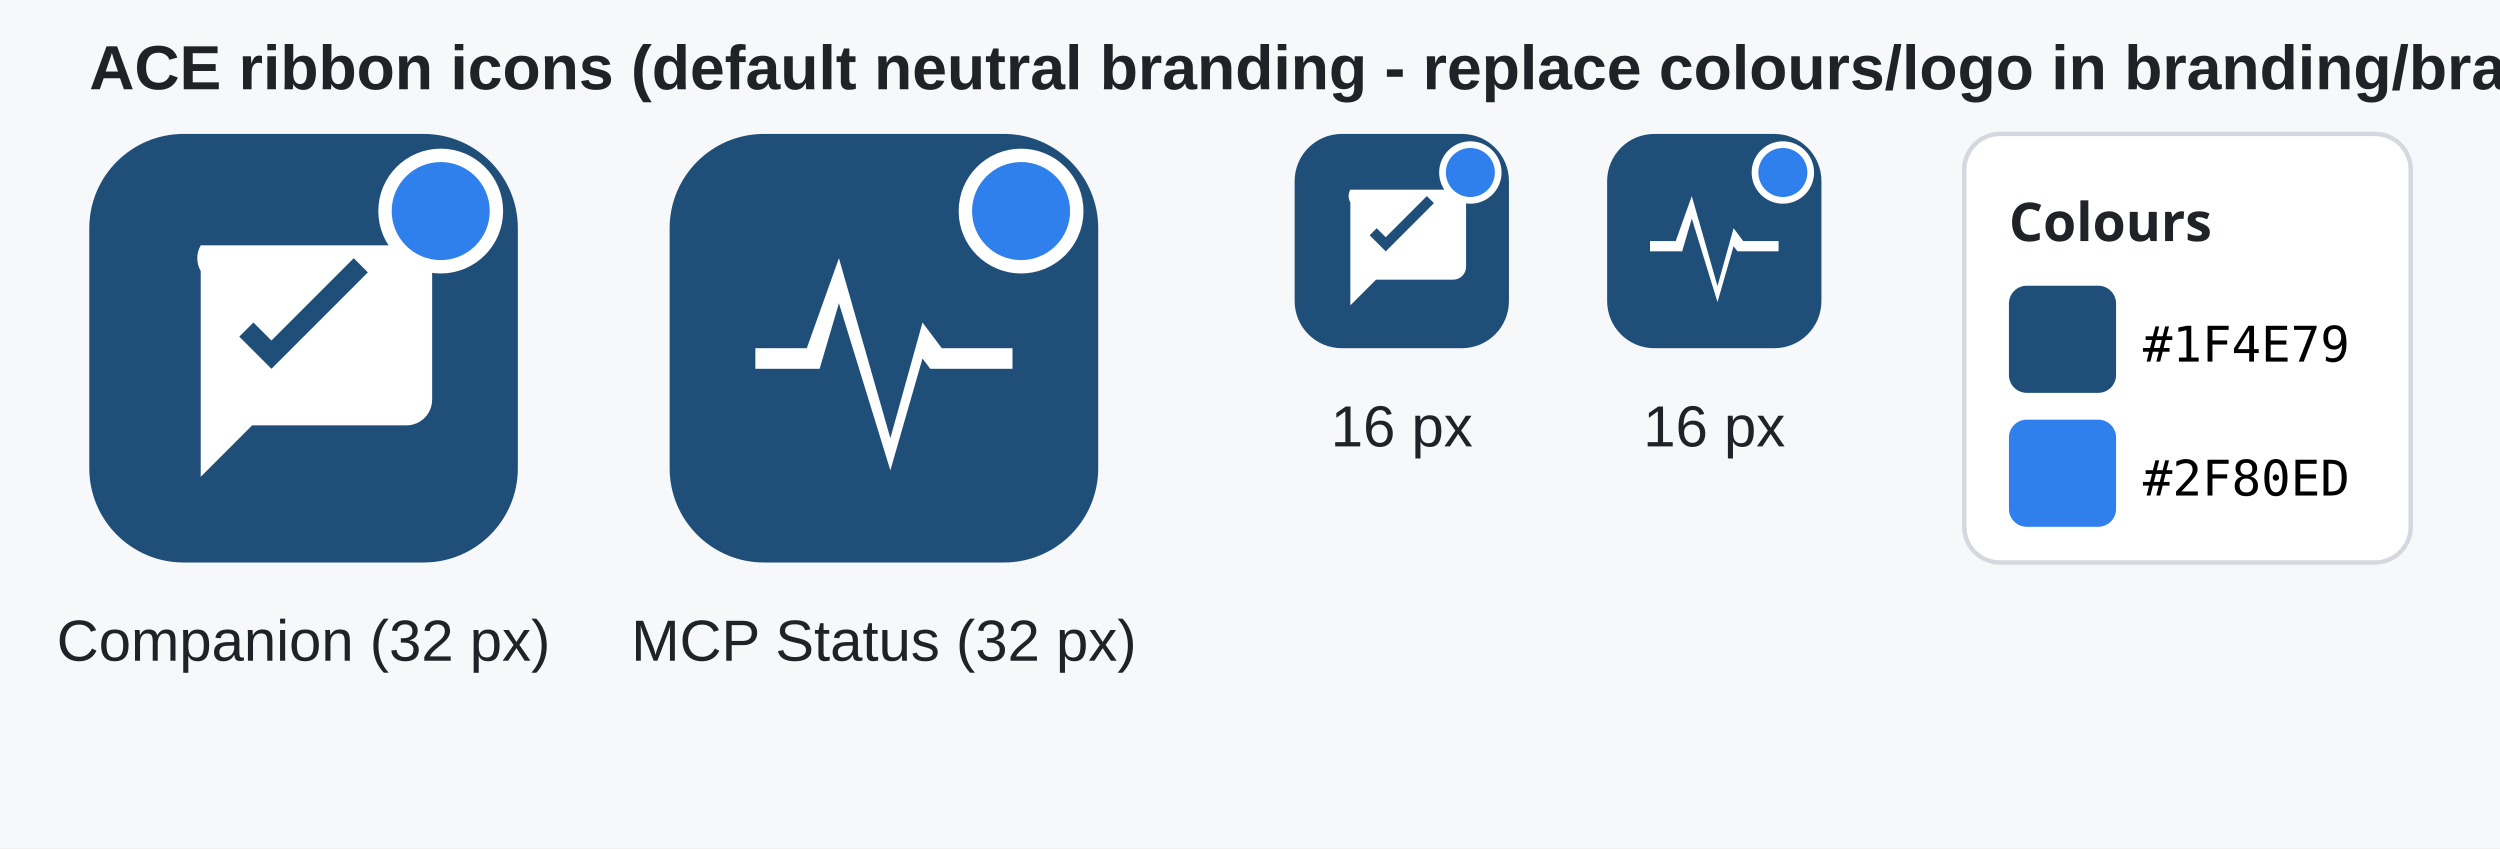
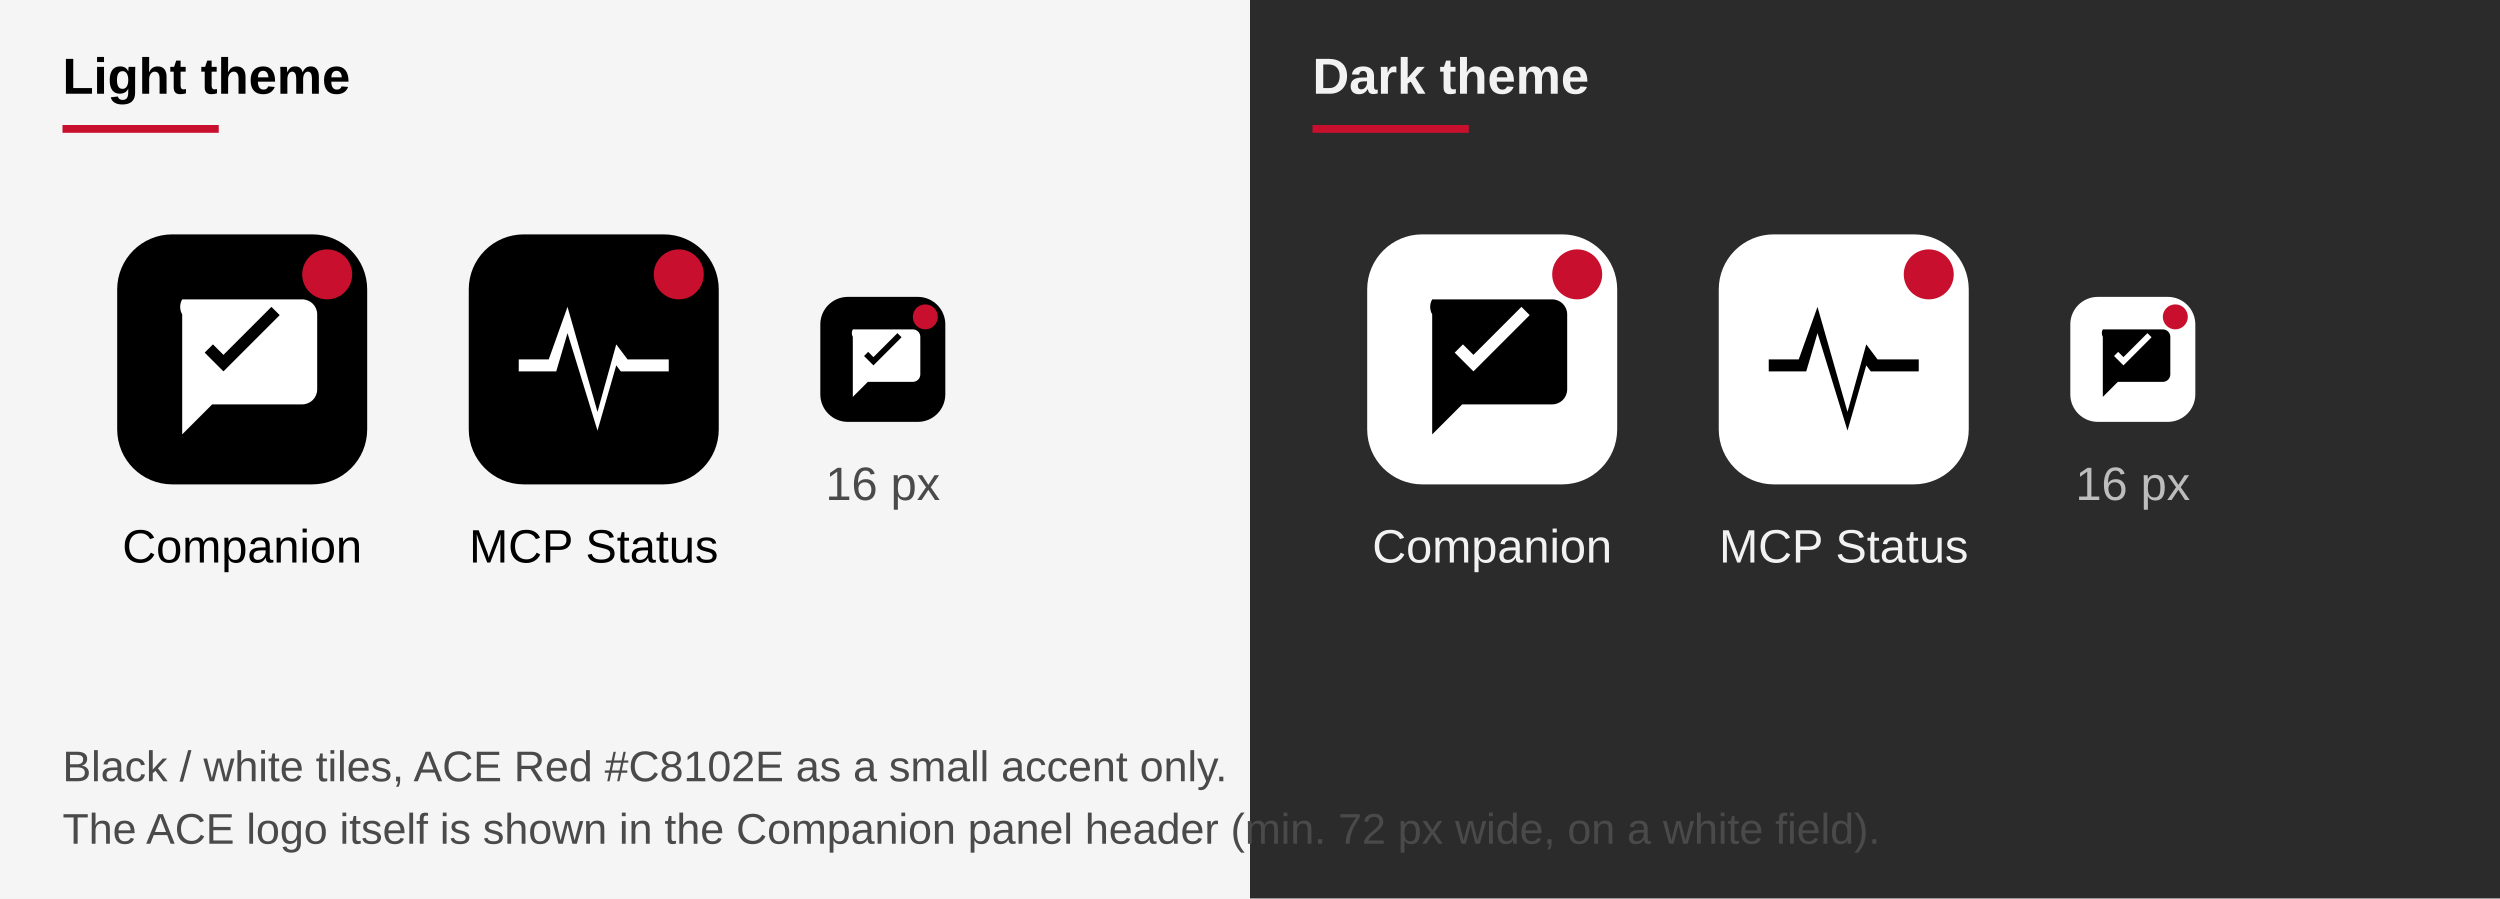
- <svg xmlns="http://www.w3.org/2000/svg" width="560" height="190" viewBox="0 0 560 190">
-   <rect width="560" height="190" fill="#F7F8FA" />
-   <text x="20" y="20" font-family="Segoe UI, Arial" font-size="14" font-weight="600" fill="#1F2328">ACE ribbon icons (default neutral branding - replace colours/logo in branding/brand.json)</text>
-   <g transform="translate(20,30)">
-     <rect width="96" height="96" rx="21.12" fill="#1F4E79" />
-     <path d="M4,4 H20 A2,2 0 0 1 22,6 V16 A2,2 0 0 1 20,18 H8 L4,22 V6 A2,2 0 0 1 4,4 Z M9.5,13.6 L7,11.1 L8.1,10 L9.5,11.4 L15.9,5 L17,6.1 Z" fill="#fff" fill-rule="evenodd" transform="translate(13.44,13.44) scale(2.88)" />
-     <circle cx="78.72" cy="17.28" r="12.48" fill="#2F80ED" stroke="#fff" stroke-width="3.0" />
-     <text x="48.0" y="118" font-family="Segoe UI, Arial" font-size="13" text-anchor="middle" fill="#1F2328">Companion (32 px)</text>
+ <svg xmlns="http://www.w3.org/2000/svg" width="640" height="230" viewBox="0 0 640 230">
+   <rect width="320" height="230" fill="#F5F5F5" />
+   <rect x="320" width="320" height="230" fill="#2B2B2B" />
+   <text x="16" y="24" font-family="Arial" font-size="13" font-weight="bold" fill="#000">Light theme</text>
+   <text x="336" y="24" font-family="Arial" font-size="13" font-weight="bold" fill="#F2F2F2">Dark theme</text>
+   <rect x="16" y="32" width="40" height="2" fill="#C8102E" />
+   <rect x="336" y="32" width="40" height="2" fill="#C8102E" />
+   <g transform="translate(30,60)">
+     <rect width="64" height="64" rx="14.08" fill="#000000" />
+     <path d="M4,4 H20 A2,2 0 0 1 22,6 V16 A2,2 0 0 1 20,18 H8 L4,22 V6 A2,2 0 0 1 4,4 Z M9.5,13.6 L7,11.1 L8.1,10 L9.5,11.4 L15.9,5 L17,6.1 Z" fill="#FFFFFF" fill-rule="evenodd" transform="translate(8.96,8.96) scale(1.92)" />
+     <circle cx="53.76" cy="10.24" r="6.4" fill="#C8102E" />
+     <text x="32.0" y="84" font-family="Arial" font-size="12" text-anchor="middle" fill="#000">Companion</text>
  </g>
-   <g transform="translate(150,30)">
-     <rect width="96" height="96" rx="21.12" fill="#1F4E79" />
-     <path d="M2,12 H6 L8.5,5 L12.5,19 L15,10 L16.5,12 H22 V13.6 H15.6 L15,12.8 L12.5,21.5 L8.5,8.5 L7,13.6 H2 Z" fill="#fff" fill-rule="evenodd" transform="translate(13.44,13.44) scale(2.88)" />
-     <circle cx="78.72" cy="17.28" r="12.48" fill="#2F80ED" stroke="#fff" stroke-width="3.0" />
-     <text x="48.0" y="118" font-family="Segoe UI, Arial" font-size="13" text-anchor="middle" fill="#1F2328">MCP Status (32 px)</text>
+   <g transform="translate(120,60)">
+     <rect width="64" height="64" rx="14.08" fill="#000000" />
+     <path d="M2,12 H6 L8.5,5 L12.5,19 L15,10 L16.5,12 H22 V13.6 H15.6 L15,12.8 L12.5,21.5 L8.5,8.5 L7,13.6 H2 Z" fill="#FFFFFF" fill-rule="evenodd" transform="translate(8.96,8.96) scale(1.92)" />
+     <circle cx="53.76" cy="10.24" r="6.4" fill="#C8102E" />
+     <text x="32.0" y="84" font-family="Arial" font-size="12" text-anchor="middle" fill="#000">MCP Status</text>
  </g>
-   <g transform="translate(290,30)">
-     <rect width="48" height="48" rx="10.56" fill="#1F4E79" />
-     <path d="M4,4 H20 A2,2 0 0 1 22,6 V16 A2,2 0 0 1 20,18 H8 L4,22 V6 A2,2 0 0 1 4,4 Z M9.5,13.6 L7,11.1 L8.1,10 L9.5,11.4 L15.9,5 L17,6.1 Z" fill="#fff" fill-rule="evenodd" transform="translate(6.72,6.72) scale(1.44)" />
-     <circle cx="39.36" cy="8.64" r="6.24" fill="#2F80ED" stroke="#fff" stroke-width="1.5" />
-     <text x="24.0" y="70" font-family="Segoe UI, Arial" font-size="13" text-anchor="middle" fill="#1F2328">16 px</text>
+   <g transform="translate(210,76)">
+     <rect width="32" height="32" rx="7.04" fill="#000000" />
+     <path d="M4,4 H20 A2,2 0 0 1 22,6 V16 A2,2 0 0 1 20,18 H8 L4,22 V6 A2,2 0 0 1 4,4 Z M9.5,13.6 L7,11.1 L8.1,10 L9.5,11.4 L15.9,5 L17,6.1 Z" fill="#FFFFFF" fill-rule="evenodd" transform="translate(4.48,4.48) scale(0.96)" />
+     <circle cx="26.88" cy="5.12" r="3.2" fill="#C8102E" />
+     <text x="16.0" y="52" font-family="Arial" font-size="12" text-anchor="middle" fill="#4A4A4A">16 px</text>
  </g>
-   <g transform="translate(360,30)">
-     <rect width="48" height="48" rx="10.56" fill="#1F4E79" />
-     <path d="M2,12 H6 L8.5,5 L12.5,19 L15,10 L16.5,12 H22 V13.6 H15.6 L15,12.8 L12.5,21.5 L8.5,8.5 L7,13.6 H2 Z" fill="#fff" fill-rule="evenodd" transform="translate(6.72,6.72) scale(1.44)" />
-     <circle cx="39.36" cy="8.64" r="6.24" fill="#2F80ED" stroke="#fff" stroke-width="1.5" />
-     <text x="24.0" y="70" font-family="Segoe UI, Arial" font-size="13" text-anchor="middle" fill="#1F2328">16 px</text>
+   <g transform="translate(350,60)">
+     <rect width="64" height="64" rx="14.08" fill="#FFFFFF" />
+     <path d="M4,4 H20 A2,2 0 0 1 22,6 V16 A2,2 0 0 1 20,18 H8 L4,22 V6 A2,2 0 0 1 4,4 Z M9.5,13.6 L7,11.1 L8.1,10 L9.5,11.4 L15.9,5 L17,6.1 Z" fill="#000000" fill-rule="evenodd" transform="translate(8.96,8.96) scale(1.92)" />
+     <circle cx="53.76" cy="10.24" r="6.4" fill="#C8102E" />
+     <text x="32.0" y="84" font-family="Arial" font-size="12" text-anchor="middle" fill="#F2F2F2">Companion</text>
  </g>
-   <g transform="translate(440,30)">
-     <rect width="100" height="96" rx="8" fill="#fff" stroke="#D5D9DF" />
-     <text x="10" y="24" font-family="Segoe UI" font-size="12" font-weight="600" fill="#1F2328">Colours</text>
-     <rect x="10" y="34" width="24" height="24" rx="4" fill="#1F4E79" />
-     <text x="40" y="51" font-family="Consolas" font-size="11">#1F4E79</text>
-     <rect x="10" y="64" width="24" height="24" rx="4" fill="#2F80ED" />
-     <text x="40" y="81" font-family="Consolas" font-size="11">#2F80ED</text>
+   <g transform="translate(440,60)">
+     <rect width="64" height="64" rx="14.08" fill="#FFFFFF" />
+     <path d="M2,12 H6 L8.5,5 L12.5,19 L15,10 L16.5,12 H22 V13.6 H15.6 L15,12.8 L12.5,21.5 L8.5,8.5 L7,13.6 H2 Z" fill="#000000" fill-rule="evenodd" transform="translate(8.96,8.96) scale(1.92)" />
+     <circle cx="53.76" cy="10.24" r="6.4" fill="#C8102E" />
+     <text x="32.0" y="84" font-family="Arial" font-size="12" text-anchor="middle" fill="#F2F2F2">MCP Status</text>
  </g>
+   <g transform="translate(530,76)">
+     <rect width="32" height="32" rx="7.04" fill="#FFFFFF" />
+     <path d="M4,4 H20 A2,2 0 0 1 22,6 V16 A2,2 0 0 1 20,18 H8 L4,22 V6 A2,2 0 0 1 4,4 Z M9.5,13.6 L7,11.1 L8.1,10 L9.5,11.4 L15.9,5 L17,6.1 Z" fill="#000000" fill-rule="evenodd" transform="translate(4.48,4.48) scale(0.96)" />
+     <circle cx="26.88" cy="5.12" r="3.2" fill="#C8102E" />
+     <text x="16.0" y="52" font-family="Arial" font-size="12" text-anchor="middle" fill="#BDBDBD">16 px</text>
+   </g>
+   <text x="16" y="200" font-family="Arial" font-size="11" fill="#4A4A4A">Black / white tiles, ACE Red #C8102E as a small accent only.</text>
+   <text x="16" y="216" font-family="Arial" font-size="11" fill="#4A4A4A">The ACE logo itself is shown in the Companion panel header (min. 72 px wide, on a white field).</text>
</svg>
